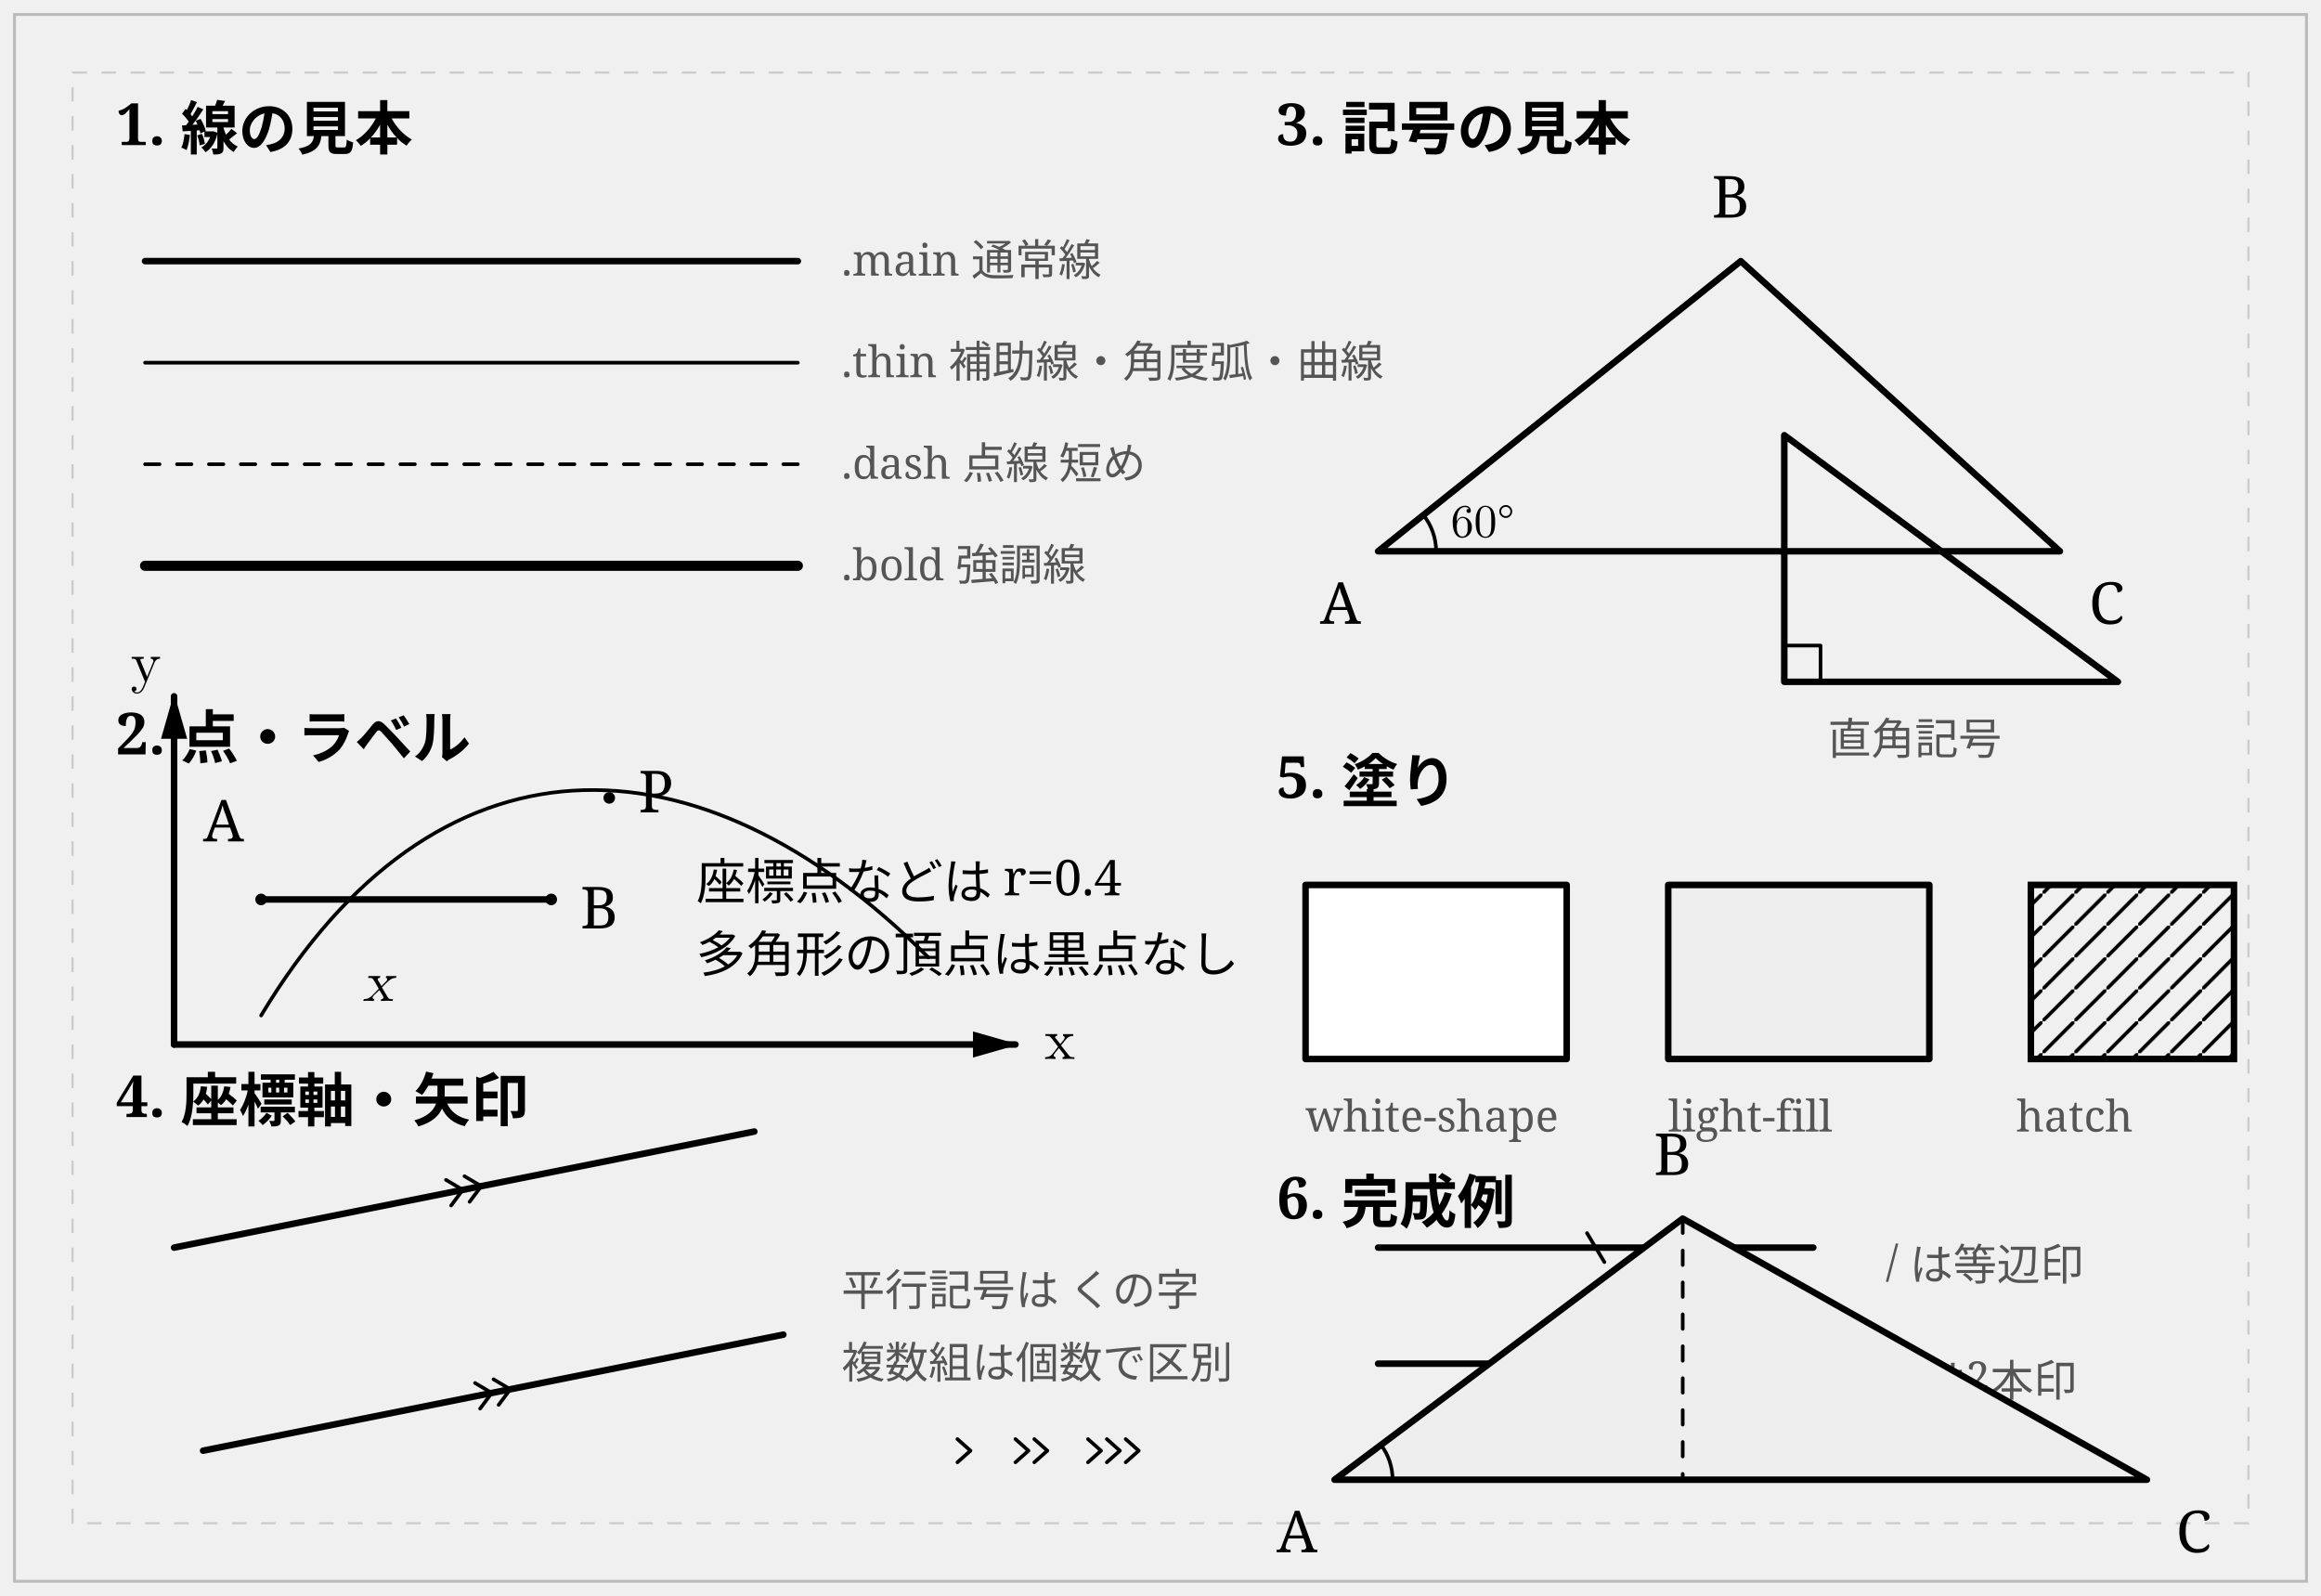
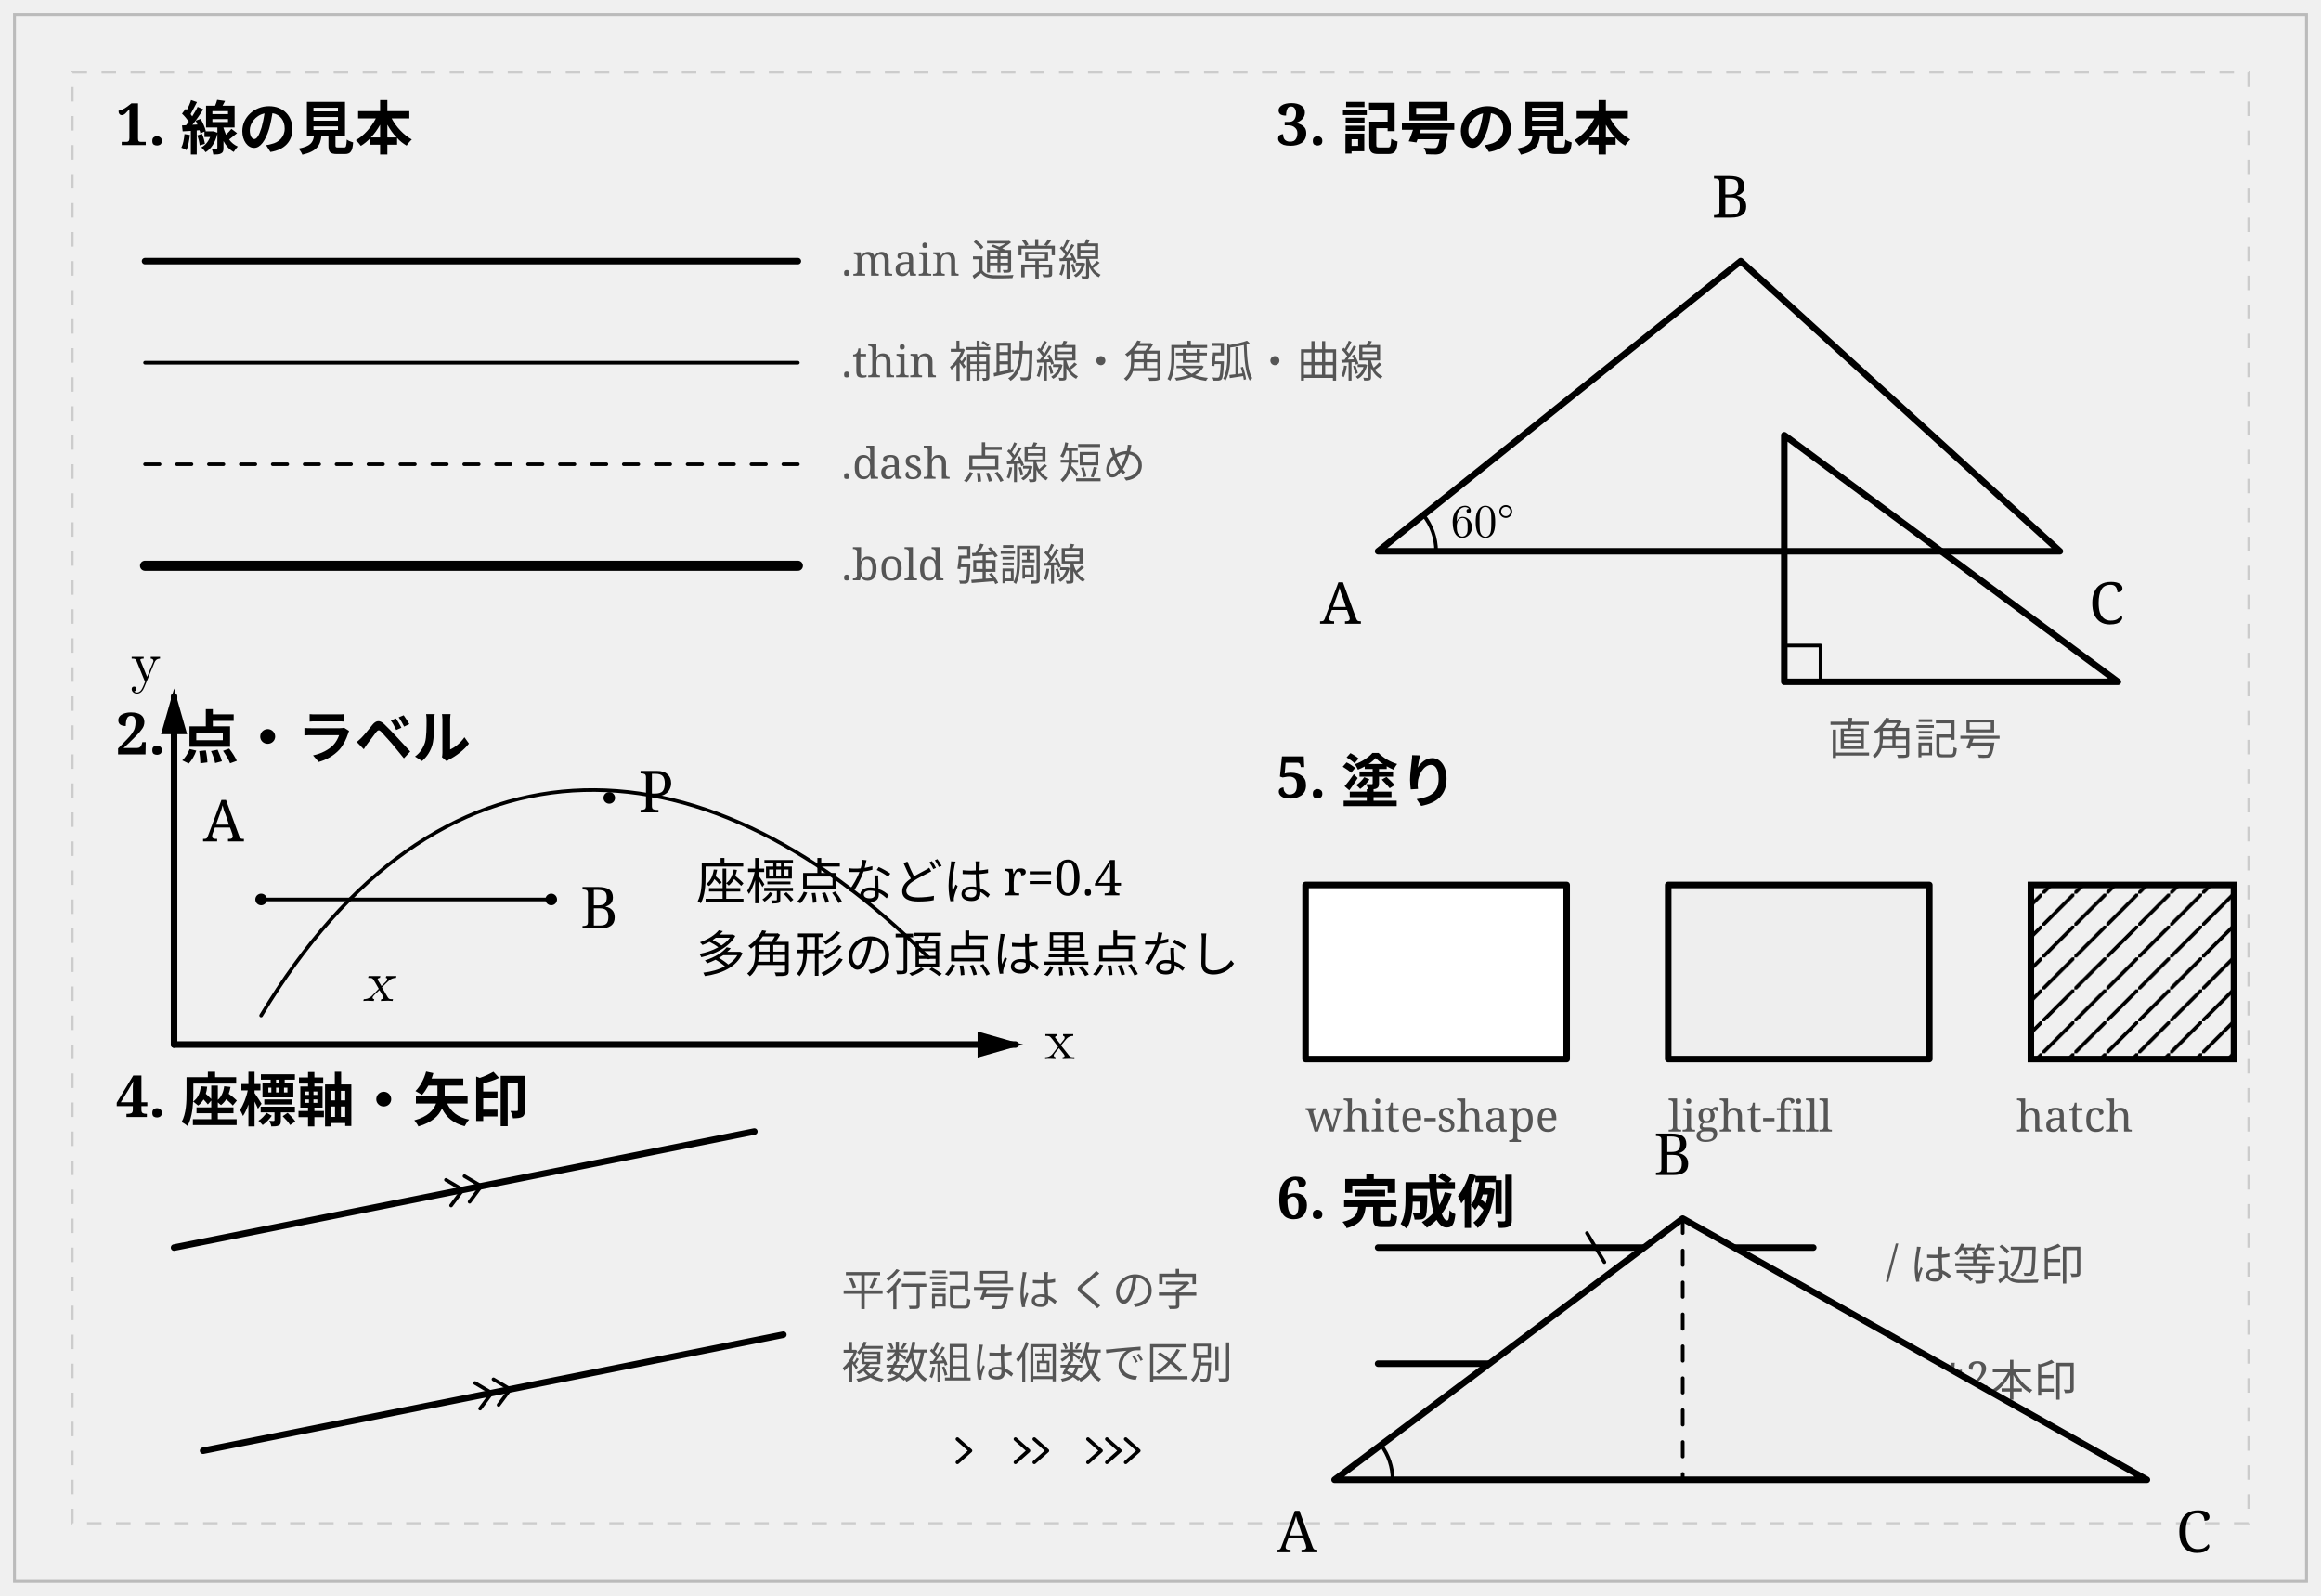
<svg xmlns="http://www.w3.org/2000/svg" width="160mm" height="110mm" viewBox="0 0 160 110">
  <defs>
    <style>
      /* ========= 全体・ガイド ========= */
      .page-border {
        stroke: #bbbbbb;
        stroke-width: 0.2;
        fill: none;
      }
      .guide {
        stroke: #cccccc;
        stroke-width: 0.15;
        fill: none;
        stroke-dasharray: 1 1;
      }
      .section-title {
        font-family: serif;
        font-size: 4px;
        font-weight: bold;
        fill: black;
      }
      .note {
        font-family: serif;
        font-size: 3px;
        fill: #555555;
      }

      /* ========= 線 ========= */
      .main {
        stroke: black;
        stroke-width: 0.45;
        fill: none;
        stroke-linecap: round;
        stroke-linejoin: round;
      }
      .thin {
        stroke: black;
        stroke-width: 0.25;
        fill: none;
        stroke-linecap: round;
        stroke-linejoin: round;
      }
      .dash {
        stroke: black;
        stroke-width: 0.25;
        fill: none;
        stroke-dasharray: 1 1.2;
        stroke-linecap: round;
        stroke-linejoin: round;
      }
      .bold {
        stroke: black;
        stroke-width: 0.70;
        fill: none;
        stroke-linecap: round;
        stroke-linejoin: round;
      }

      /* ========= 点・文字 ========= */
      .point {
        fill: black;
        stroke: none;
      }
      .label {
        font-family: serif;
        font-size: 4px;
        fill: black;
      }
      .small-label {
        font-family: serif;
        font-size: 3.4px;
        fill: black;
      }
      .math-label {
        font-family: "Latin Modern Math", "Latin Modern Roman", "CMU Serif", "Computer Modern", serif;
        font-size: 4px;
        font-style: italic;
        fill: black;
      }
      .axis-label {
        font-family: "Latin Modern Math", "Latin Modern Roman", "CMU Serif", "Computer Modern", serif;
        font-size: 4px;
        font-style: normal;
        fill: black;
      }
      .angle-label {
        font-family: "Latin Modern Math", "Latin Modern Roman", "CMU Serif", "Computer Modern", serif;
        font-size: 3.2px;
        fill: black;
      }

      /* ========= 塗り ========= */
      .white-shape {
        fill: white;
        stroke: black;
        stroke-width: 0.45;
        stroke-linecap: round;
        stroke-linejoin: round;
      }
      .light-fill {
        fill: #eeeeee;
        stroke: none;
      }
      .mid-fill {
        fill: #dddddd;
        stroke: none;
      }
      .hatch-fill {
        fill: url(#hatch);
        stroke: black;
        stroke-width: 0.45;
      }
    </style>
-     <marker id="arrow" markerWidth="7" markerHeight="4" refX="6.5" refY="2" orient="auto" markerUnits="strokeWidth">
+     <marker id="arrow" markerWidth="7" markerHeight="4" refX="5.8" refY="2" orient="auto" markerUnits="strokeWidth">
      <path d="M 0 0 L 7 2 L 0 4 Z" fill="black" />
    </marker>
    <pattern id="hatch" patternUnits="userSpaceOnUse" width="2.2" height="2.2">
      <path d="M 0 2.2 L 2.2 0" class="thin" />
    </pattern>
  </defs>
  <rect class="page-border" x="1" y="1" width="158" height="108" />
  <rect class="guide" x="5" y="5" width="150" height="100" />
  <text class="section-title" x="8" y="10">1. 線の見本</text>
  <line class="main" x1="10" y1="18" x2="55" y2="18" />
  <text class="note" x="58" y="19">.main 通常線</text>
  <line class="thin" x1="10" y1="25" x2="55" y2="25" />
  <text class="note" x="58" y="26">.thin 補助線・角度弧・曲線</text>
  <line class="dash" x1="10" y1="32" x2="55" y2="32" />
  <text class="note" x="58" y="33">.dash 点線 短め</text>
  <line class="bold" x1="10" y1="39" x2="55" y2="39" />
  <text class="note" x="58" y="40">.bold 強調線</text>
  <text class="section-title" x="8" y="52">2. 点・ラベル</text>
  <circle class="point" cx="18" cy="62" r="0.4" />
  <text class="label" x="14" y="58">A</text>
  <circle class="point" cx="38" cy="62" r="0.4" />
  <text class="label" x="40" y="64">B</text>
-   <line class="main" x1="18" y1="62" x2="38" y2="62" />
+   <line class="thin" x1="18" y1="62" x2="38" y2="62" />
  <text class="math-label" x="25" y="69">x</text>
  <text class="small-label" x="48" y="62">座標点などは r=0.4</text>
  <text class="small-label" x="48" y="67">多角形の頂点は黒点なし</text>
  <text class="section-title" x="88" y="10">3. 記号の見本</text>
  <path class="main" d="M 95 38 L 120 18 L 142 38 Z" />
  <text class="label" x="91" y="43">A</text>
  <text class="label" x="118" y="15">B</text>
  <text class="label" x="144" y="43">C</text>
  <path class="thin" d="M 98.12 35.50 A 4 4 0 0 1 99 38" />
  <text class="angle-label" x="100" y="37">60°</text>
  <path class="main" d="M 123 47 L 123 30 L 146 47 Z" />
  <path class="thin" d="M 123 44.5 L 125.5 44.5 L 125.5 47" />
  <text class="note" x="126" y="52">直角記号</text>
  <line class="main" x1="95" y1="86" x2="125" y2="86" />
  <path class="thin" d="M 109.4 85 L 110.6 87" />
  <line class="main" x1="95" y1="94" x2="125" y2="94" />
  <path class="thin" d="M 108.8 93 L 110.0 95" />
  <path class="thin" d="M 110.1 93 L 111.3 95" />
  <text class="note" x="130" y="88">/ は等辺印</text>
  <text class="note" x="130" y="96">// は2本印</text>
  <line class="main" x1="12" y1="86" x2="52" y2="78" />
  <line class="main" x1="14" y1="100" x2="54" y2="92" />
  <g class="thin" transform="translate(32,82) rotate(-11.3)">
    <path d="M -1.1 -0.9 L -0.1 0 L -1.1 0.9" />
    <path d="M 0.2 -0.9 L 1.2 0 L 0.2 0.9" />
  </g>
  <g class="thin" transform="translate(34,96) rotate(-11.3)">
    <path d="M -1.1 -0.9 L -0.1 0 L -1.1 0.9" />
    <path d="M 0.2 -0.9 L 1.2 0 L 0.2 0.9" />
  </g>
  <text class="note" x="58" y="90">平行記号は くの字</text>
  <text class="note" x="58" y="95">複数組は個数で区別</text>
  <g class="thin" transform="translate(66,100)">
    <path d="M 0 -0.8 L 0.9 0 L 0 0.8" />
    <path d="M 4.0 -0.8 L 4.9 0 L 4.0 0.8" />
    <path d="M 5.3 -0.8 L 6.2 0 L 5.3 0.8" />
    <path d="M 9.0 -0.8 L 9.9 0 L 9.0 0.8" />
    <path d="M 10.3 -0.8 L 11.2 0 L 10.3 0.8" />
    <path d="M 11.6 -0.8 L 12.5 0 L 11.6 0.8" />
  </g>
  <text class="section-title" x="8" y="77">4. 座標軸・矢印</text>
  <line class="main" x1="12" y1="72" x2="70" y2="72" marker-end="url(#arrow)" />
  <line class="main" x1="12" y1="72" x2="12" y2="48" marker-end="url(#arrow)" />
  <text class="axis-label" x="72" y="73">x</text>
  <text class="axis-label" x="9" y="47">y</text>
  <path class="thin" d="M 18 70 C 30 50, 48 50, 64 66" />
  <circle class="point" cx="42" cy="55" r="0.4" />
  <text class="label" x="44" y="56">P</text>
  <text class="section-title" x="88" y="55">5. 塗り</text>
  <rect class="white-shape" x="90" y="61" width="18" height="12" />
  <text class="note" x="90" y="78">white-shape</text>
  <rect class="light-fill" x="115" y="61" width="18" height="12" />
  <rect class="main" x="115" y="61" width="18" height="12" />
  <text class="note" x="115" y="78">light-fill</text>
  <rect class="hatch-fill" x="140" y="61" width="14" height="12" />
  <text class="note" x="139" y="78">hatch</text>
  <text class="section-title" x="88" y="84">6. 完成例</text>
  <path class="light-fill" d="M 92 102 L 116 84 L 148 102 Z" />
  <path class="main" d="M 92 102 L 116 84 L 148 102 Z" />
  <line class="dash" x1="116" y1="84" x2="116" y2="102" />
  <path class="thin" d="M 95.2 99.6 A 4 4 0 0 1 96 102" />
  <text class="label" x="88" y="107">A</text>
  <text class="label" x="114" y="81">B</text>
  <text class="label" x="150" y="107">C</text>
</svg>
